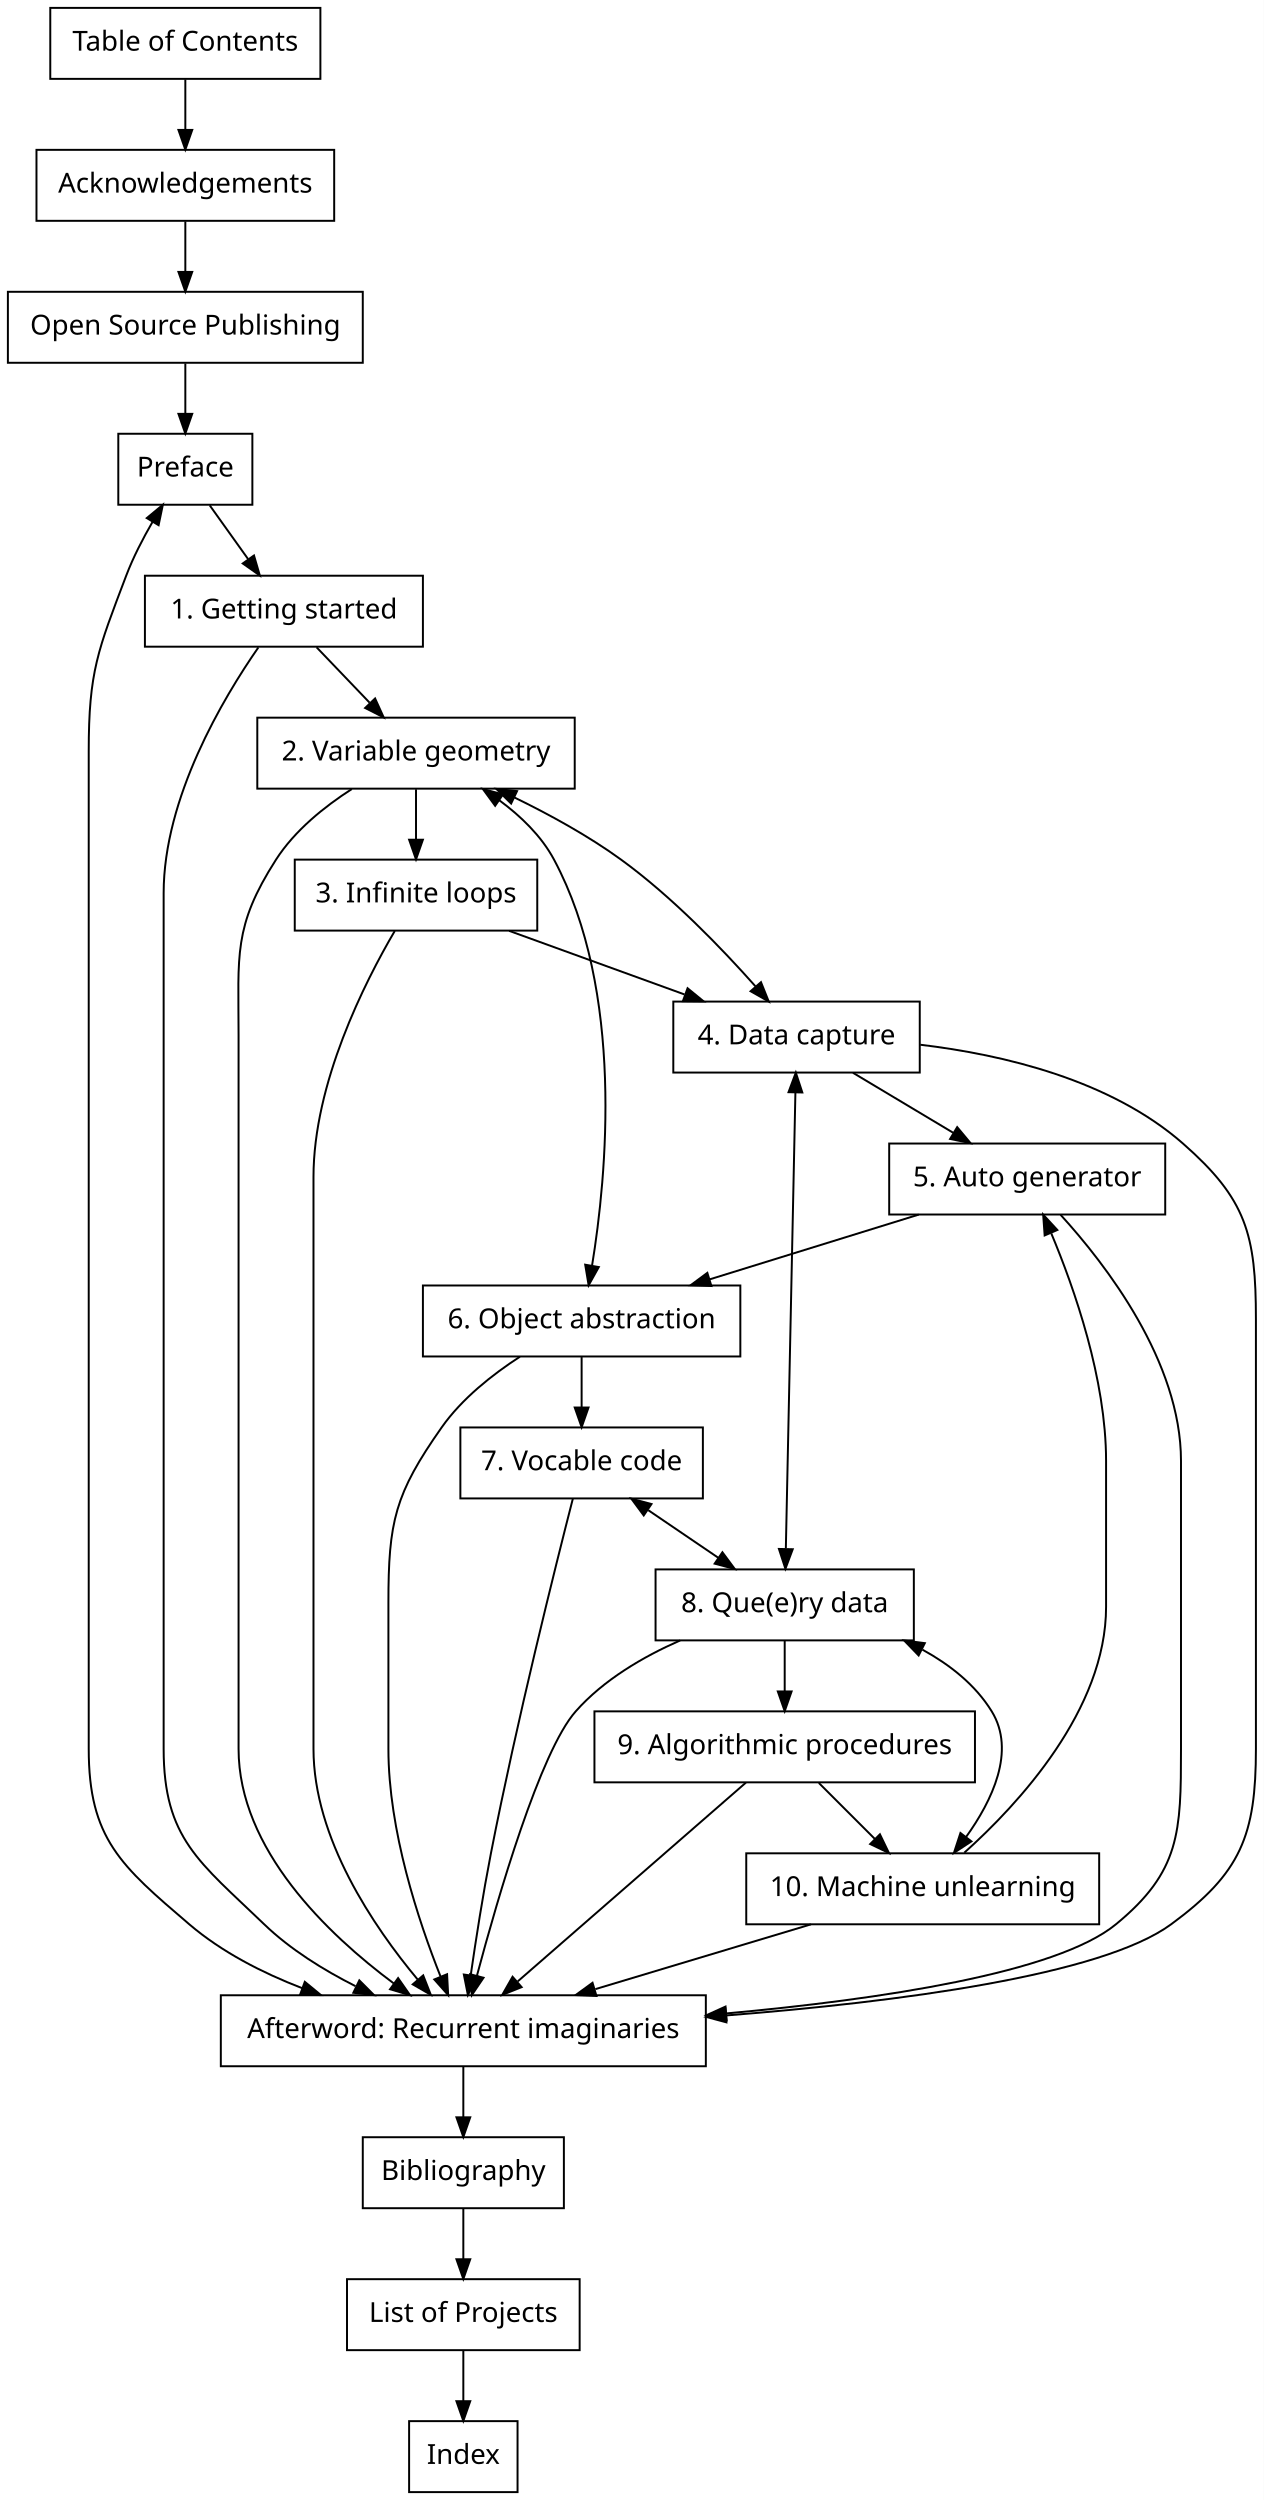
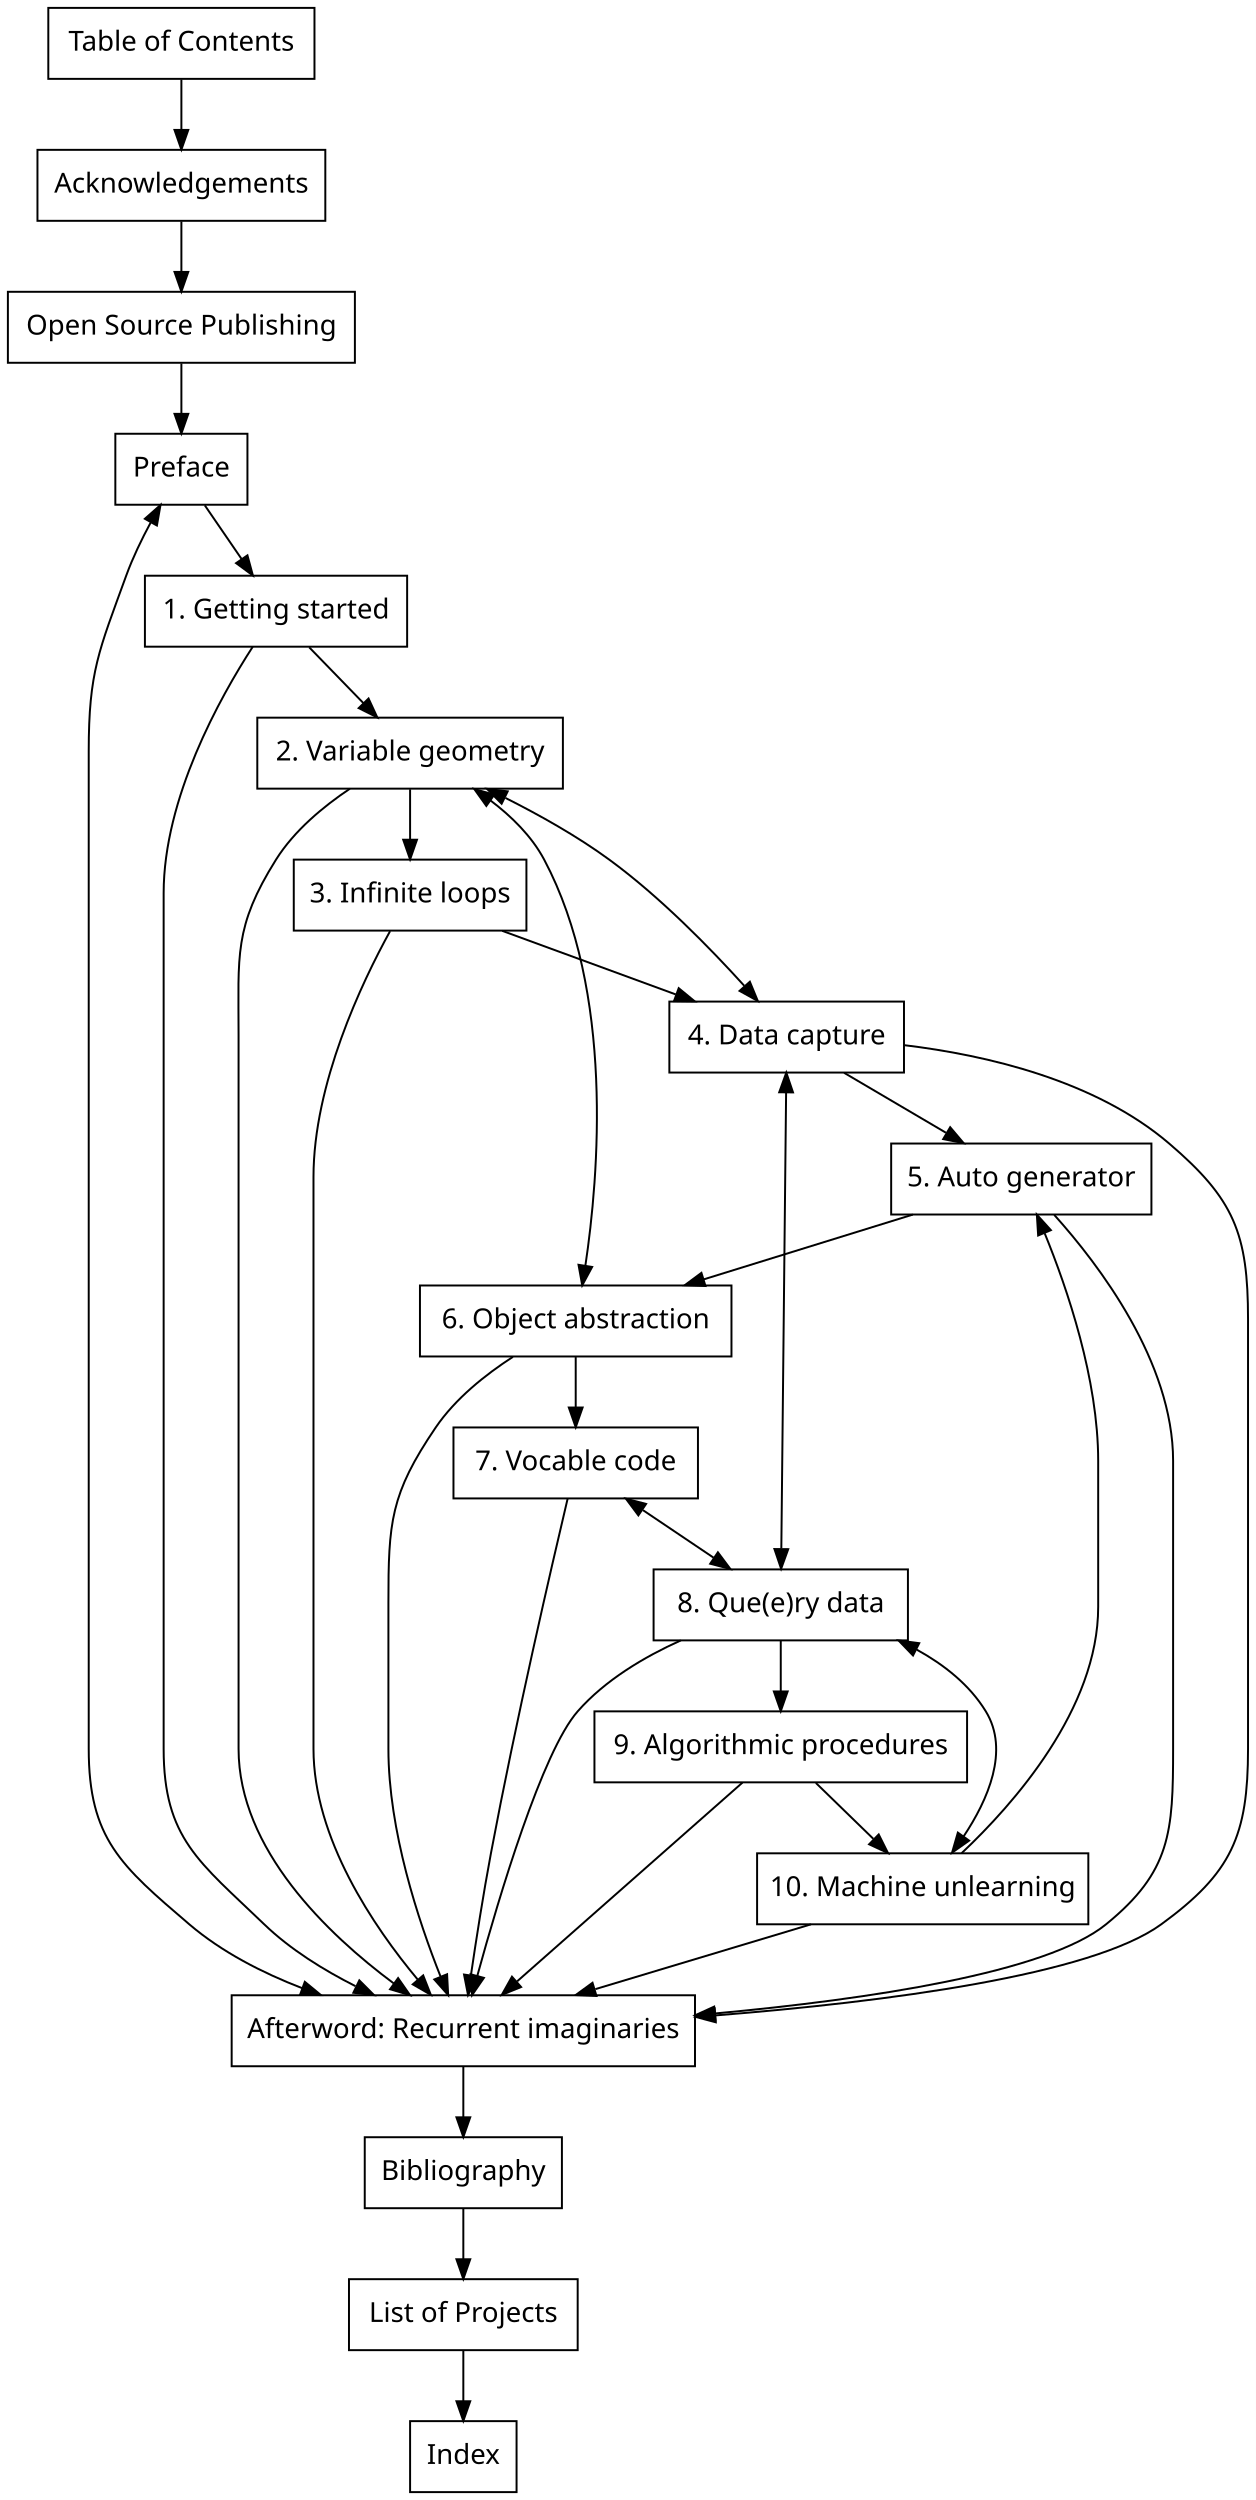
- <svg xmlns="http://www.w3.org/2000/svg" width="641pt" height="1268pt" viewBox="0.00 0.00 641.00 1268.00">
+ <svg xmlns="http://www.w3.org/2000/svg" width="637pt" height="1268pt" viewBox="0.00 0.00 637.00 1268.00">
  <g id="graph0" class="graph" transform="scale(1 1) rotate(0) translate(4 1264)">
-     <polygon fill="white" stroke="none" points="-4,4 -4,-1264 637,-1264 637,4 -4,4" />
+     <polygon fill="white" stroke="transparent" points="-4,4 -4,-1264 633,-1264 633,4 -4,4" />
    <g id="node1" class="node">
-       <polygon fill="none" stroke="black" points="158.5,-1260 21.5,-1260 21.5,-1224 158.5,-1224 158.5,-1260" />
-       <text text-anchor="middle" x="90" y="-1238.3" font-family="Hershey-Noailles-help-me" font-size="14.00">Table of Contents</text>
+       <polygon fill="none" stroke="black" points="155.5,-1260 20.5,-1260 20.5,-1224 155.5,-1224 155.5,-1260" />
+       <text text-anchor="middle" x="88" y="-1238.3" font-family="Hershey-Noailles-help-me" font-size="14.00">Table of Contents</text>
    </g>
    <g id="node2" class="node">
-       <polygon fill="none" stroke="black" points="165.5,-1188 14.5,-1188 14.5,-1152 165.5,-1152 165.5,-1188" />
-       <text text-anchor="middle" x="90" y="-1166.3" font-family="Hershey-Noailles-help-me" font-size="14.00">Acknowledgements</text>
+       <polygon fill="none" stroke="black" points="161,-1188 15,-1188 15,-1152 161,-1152 161,-1188" />
+       <text text-anchor="middle" x="88" y="-1166.3" font-family="Hershey-Noailles-help-me" font-size="14.00">Acknowledgements</text>
    </g>
    <g id="edge1" class="edge">
-       <path fill="none" stroke="black" d="M90,-1223.7C90,-1215.98 90,-1206.71 90,-1198.11" />
-       <polygon fill="black" stroke="black" points="93.5,-1198.1 90,-1188.1 86.5,-1198.1 93.5,-1198.1" />
+       <path fill="none" stroke="black" d="M88,-1223.7C88,-1215.98 88,-1206.71 88,-1198.11" />
+       <polygon fill="black" stroke="black" points="91.5,-1198.1 88,-1188.1 84.5,-1198.1 91.5,-1198.1" />
    </g>
    <g id="node3" class="node">
-       <polygon fill="none" stroke="black" points="180,-1116 0,-1116 0,-1080 180,-1080 180,-1116" />
-       <text text-anchor="middle" x="90" y="-1094.3" font-family="Hershey-Noailles-help-me" font-size="14.00">Open Source Publishing</text>
+       <polygon fill="none" stroke="black" points="176,-1116 0,-1116 0,-1080 176,-1080 176,-1116" />
+       <text text-anchor="middle" x="88" y="-1094.3" font-family="Hershey-Noailles-help-me" font-size="14.00">Open Source Publishing</text>
    </g>
    <g id="edge2" class="edge">
-       <path fill="none" stroke="black" d="M90,-1151.7C90,-1143.98 90,-1134.71 90,-1126.11" />
-       <polygon fill="black" stroke="black" points="93.5,-1126.1 90,-1116.1 86.5,-1126.1 93.5,-1126.1" />
+       <path fill="none" stroke="black" d="M88,-1151.7C88,-1143.98 88,-1134.71 88,-1126.11" />
+       <polygon fill="black" stroke="black" points="91.5,-1126.1 88,-1116.1 84.5,-1126.1 91.5,-1126.1" />
    </g>
    <g id="node4" class="node">
-       <polygon fill="none" stroke="black" points="124,-1044 56,-1044 56,-1008 124,-1008 124,-1044" />
-       <text text-anchor="middle" x="90" y="-1022.3" font-family="Hershey-Noailles-help-me" font-size="14.00">Preface</text>
+       <polygon fill="none" stroke="black" points="121.5,-1044 54.5,-1044 54.5,-1008 121.5,-1008 121.5,-1044" />
+       <text text-anchor="middle" x="88" y="-1022.3" font-family="Hershey-Noailles-help-me" font-size="14.00">Preface</text>
    </g>
    <g id="edge3" class="edge">
-       <path fill="none" stroke="black" d="M90,-1079.7C90,-1071.98 90,-1062.71 90,-1054.11" />
-       <polygon fill="black" stroke="black" points="93.5,-1054.1 90,-1044.1 86.5,-1054.1 93.5,-1054.1" />
+       <path fill="none" stroke="black" d="M88,-1079.7C88,-1071.98 88,-1062.71 88,-1054.11" />
+       <polygon fill="black" stroke="black" points="91.5,-1054.1 88,-1044.1 84.5,-1054.1 91.5,-1054.1" />
    </g>
    <g id="node5" class="node">
-       <polygon fill="none" stroke="black" points="210.5,-972 69.5,-972 69.5,-936 210.5,-936 210.5,-972" />
-       <text text-anchor="middle" x="140" y="-950.3" font-family="Hershey-Noailles-help-me" font-size="14.00">1. Getting started</text>
+       <polygon fill="none" stroke="black" points="202.5,-972 69.5,-972 69.5,-936 202.5,-936 202.5,-972" />
+       <text text-anchor="middle" x="136" y="-950.3" font-family="Hershey-Noailles-help-me" font-size="14.00">1. Getting started</text>
    </g>
    <g id="edge4" class="edge">
-       <path fill="none" stroke="black" d="M102.36,-1007.7C108.233,-999.474 115.369,-989.483 121.842,-980.421" />
-       <polygon fill="black" stroke="black" points="124.818,-982.276 127.783,-972.104 119.122,-978.207 124.818,-982.276" />
+       <path fill="none" stroke="black" d="M99.87,-1007.7C105.5,-999.47 112.35,-989.48 118.57,-980.42" />
+       <polygon fill="black" stroke="black" points="121.5,-982.33 124.27,-972.1 115.73,-978.37 121.5,-982.33" />
    </g>
    <g id="node15" class="node">
-       <polygon fill="none" stroke="black" points="354,-252 108,-252 108,-216 354,-216 354,-252" />
+       <polygon fill="none" stroke="black" points="348.5,-252 113.5,-252 113.5,-216 348.5,-216 348.5,-252" />
      <text text-anchor="middle" x="231" y="-230.3" font-family="Hershey-Noailles-help-me" font-size="14.00">Afterword: Recurrent imaginaries</text>
    </g>
    <g id="edge18" class="edge">
-       <path fill="none" stroke="black" d="M73.4,-999.353C68.508,-990.906 63.526,-981.292 60,-972 45.65,-934.184 41,-923.447 41,-883 41,-883 41,-883 41,-377 41,-331.41 57.348,-317.626 92,-288 108.438,-273.946 128.995,-263.416 149.217,-255.607" />
-       <polygon fill="black" stroke="black" points="70.444,-1001.23 78.601,-1007.99 76.441,-997.618 70.444,-1001.23" />
-       <polygon fill="black" stroke="black" points="150.599,-258.829 158.782,-252.099 148.188,-252.257 150.599,-258.829" />
+       <path fill="none" stroke="black" d="M72.42,-998.97C67.9,-990.58 63.3,-981.1 60,-972 46.2,-933.98 41,-923.45 41,-883 41,-883 41,-883 41,-377 41,-331.41 57.35,-317.63 92,-288 108.44,-273.95 128.99,-263.42 149.22,-255.61" />
+       <polygon fill="black" stroke="black" points="69.47,-1000.87 77.41,-1007.89 75.58,-997.45 69.47,-1000.87" />
+       <polygon fill="black" stroke="black" points="150.6,-258.83 158.78,-252.1 148.19,-252.26 150.6,-258.83" />
    </g>
    <g id="node6" class="node">
-       <polygon fill="none" stroke="black" points="287.5,-900 126.5,-900 126.5,-864 287.5,-864 287.5,-900" />
-       <text text-anchor="middle" x="207" y="-878.3" font-family="Hershey-Noailles-help-me" font-size="14.00">2. Variable geometry</text>
+       <polygon fill="none" stroke="black" points="281.5,-900 126.5,-900 126.5,-864 281.5,-864 281.5,-900" />
+       <text text-anchor="middle" x="204" y="-878.3" font-family="Hershey-Noailles-help-me" font-size="14.00">2. Variable geometry</text>
    </g>
    <g id="edge5" class="edge">
-       <path fill="none" stroke="black" d="M156.562,-935.697C164.675,-927.22 174.588,-916.864 183.471,-907.583" />
-       <polygon fill="black" stroke="black" points="186.243,-909.749 190.629,-900.104 181.186,-904.908 186.243,-909.749" />
+       <path fill="none" stroke="black" d="M152.81,-935.7C161.13,-927.14 171.31,-916.66 180.39,-907.3" />
+       <polygon fill="black" stroke="black" points="182.93,-909.72 187.38,-900.1 177.91,-904.84 182.93,-909.72" />
    </g>
    <g id="edge20" class="edge">
-       <path fill="none" stroke="black" d="M127.063,-935.655C109.157,-909.878 79,-859.296 79,-811 79,-811 79,-811 79,-377 79,-331.41 97.171,-319.633 130,-288 143.231,-275.251 160.14,-264.781 176.322,-256.612" />
-       <polygon fill="black" stroke="black" points="178.249,-259.569 185.732,-252.069 175.205,-253.265 178.249,-259.569" />
+       <path fill="none" stroke="black" d="M124.19,-935.96C107.49,-910.16 79,-859.08 79,-811 79,-811 79,-811 79,-377 79,-331.41 97.17,-319.63 130,-288 143.23,-275.25 160.14,-264.78 176.32,-256.61" />
+       <polygon fill="black" stroke="black" points="178.25,-259.57 185.73,-252.07 175.21,-253.27 178.25,-259.57" />
    </g>
    <g id="node7" class="node">
-       <polygon fill="none" stroke="black" points="268.5,-828 145.5,-828 145.5,-792 268.5,-792 268.5,-828" />
-       <text text-anchor="middle" x="207" y="-806.3" font-family="Hershey-Noailles-help-me" font-size="14.00">3. Infinite loops</text>
+       <polygon fill="none" stroke="black" points="263,-828 145,-828 145,-792 263,-792 263,-828" />
+       <text text-anchor="middle" x="204" y="-806.3" font-family="Hershey-Noailles-help-me" font-size="14.00">3. Infinite loops</text>
    </g>
    <g id="edge6" class="edge">
-       <path fill="none" stroke="black" d="M207,-863.697C207,-855.983 207,-846.712 207,-838.112" />
-       <polygon fill="black" stroke="black" points="210.5,-838.104 207,-828.104 203.5,-838.104 210.5,-838.104" />
+       <path fill="none" stroke="black" d="M204,-863.7C204,-855.98 204,-846.71 204,-838.11" />
+       <polygon fill="black" stroke="black" points="207.5,-838.1 204,-828.1 200.5,-838.1 207.5,-838.1" />
    </g>
    <g id="node8" class="node">
-       <polygon fill="none" stroke="black" points="462.5,-756 337.5,-756 337.5,-720 462.5,-720 462.5,-756" />
-       <text text-anchor="middle" x="400" y="-734.3" font-family="Hershey-Noailles-help-me" font-size="14.00">4. Data capture</text>
+       <polygon fill="none" stroke="black" points="454.5,-756 335.5,-756 335.5,-720 454.5,-720 454.5,-756" />
+       <text text-anchor="middle" x="395" y="-734.3" font-family="Hershey-Noailles-help-me" font-size="14.00">4. Data capture</text>
    </g>
    <g id="edge30" class="edge">
-       <path fill="none" stroke="black" d="M256.822,-859.557C274.63,-850.89 294.387,-840.071 311,-828 336.832,-809.231 362.171,-782.891 379.164,-763.739" />
-       <polygon fill="black" stroke="black" points="255.241,-856.433 247.714,-863.889 258.247,-862.755 255.241,-856.433" />
-       <polygon fill="black" stroke="black" points="381.97,-765.847 385.913,-756.014 376.698,-761.242 381.97,-765.847" />
+       <path fill="none" stroke="black" d="M252.36,-859.29C269.64,-850.6 288.82,-839.84 305,-828 330.76,-809.16 356.26,-783.04 373.51,-763.98" />
+       <polygon fill="black" stroke="black" points="250.42,-856.34 242.99,-863.9 253.51,-862.63 250.42,-856.34" />
+       <polygon fill="black" stroke="black" points="376.33,-766.07 380.37,-756.28 371.1,-761.42 376.33,-766.07" />
    </g>
    <g id="node10" class="node">
-       <polygon fill="none" stroke="black" points="371.5,-612 210.5,-612 210.5,-576 371.5,-576 371.5,-612" />
-       <text text-anchor="middle" x="291" y="-590.3" font-family="Hershey-Noailles-help-me" font-size="14.00">6. Object abstraction</text>
+       <polygon fill="none" stroke="black" points="367,-612 209,-612 209,-576 367,-576 367,-612" />
+       <text text-anchor="middle" x="288" y="-590.3" font-family="Hershey-Noailles-help-me" font-size="14.00">6. Object abstraction</text>
    </g>
    <g id="edge19" class="edge">
-       <path fill="none" stroke="black" d="M249.237,-858.102C260.129,-850.068 270.581,-839.995 277,-828 312.758,-761.183 303.744,-667.65 296.289,-622.088" />
-       <polygon fill="black" stroke="black" points="247.14,-855.296 240.882,-863.845 251.105,-861.065 247.14,-855.296" />
-       <polygon fill="black" stroke="black" points="299.712,-621.346 294.55,-612.094 292.816,-622.546 299.712,-621.346" />
+       <path fill="none" stroke="black" d="M244.7,-858.06C255.38,-849.99 265.67,-839.9 272,-828 307.59,-761.05 299.72,-667.58 292.9,-622.06" />
+       <polygon fill="black" stroke="black" points="242.67,-855.22 236.52,-863.84 246.7,-860.93 242.67,-855.22" />
+       <polygon fill="black" stroke="black" points="296.33,-621.4 291.3,-612.07 289.42,-622.5 296.33,-621.4" />
    </g>
    <g id="edge21" class="edge">
-       <path fill="none" stroke="black" d="M174.433,-863.797C160.576,-854.889 145.462,-842.764 136,-828 114.176,-793.946 117,-779.447 117,-739 117,-739 117,-739 117,-377 117,-325.997 162.274,-282.884 195.759,-257.971" />
-       <polygon fill="black" stroke="black" points="197.923,-260.726 203.984,-252.036 193.826,-255.05 197.923,-260.726" />
+       <path fill="none" stroke="black" d="M173.5,-863.99C160.04,-854.98 145.22,-842.71 136,-828 114.53,-793.72 117,-779.45 117,-739 117,-739 117,-739 117,-377 117,-326 162.27,-282.88 195.76,-257.97" />
+       <polygon fill="black" stroke="black" points="197.92,-260.73 203.98,-252.04 193.83,-255.05 197.92,-260.73" />
    </g>
    <g id="edge7" class="edge">
-       <path fill="none" stroke="black" d="M254.213,-791.876C281.066,-782.137 314.88,-769.872 343.18,-759.608" />
-       <polygon fill="black" stroke="black" points="344.733,-762.768 352.94,-756.068 342.346,-756.188 344.733,-762.768" />
+       <path fill="none" stroke="black" d="M250.72,-791.88C277.3,-782.14 310.76,-769.87 338.77,-759.61" />
+       <polygon fill="black" stroke="black" points="340.24,-762.8 348.43,-756.07 337.83,-756.22 340.24,-762.8" />
    </g>
    <g id="edge22" class="edge">
-       <path fill="none" stroke="black" d="M196.226,-791.813C180.994,-765.828 155,-714.519 155,-667 155,-667 155,-667 155,-377 155,-331.641 185.517,-286.749 207.875,-259.946" />
-       <polygon fill="black" stroke="black" points="210.645,-262.093 214.509,-252.228 205.336,-257.53 210.645,-262.093" />
+       <path fill="none" stroke="black" d="M193.85,-791.73C179.49,-765.64 155,-714.2 155,-667 155,-667 155,-667 155,-377 155,-331.64 185.52,-286.75 207.88,-259.95" />
+       <polygon fill="black" stroke="black" points="210.64,-262.09 214.51,-252.23 205.34,-257.53 210.64,-262.09" />
    </g>
    <g id="node9" class="node">
-       <polygon fill="none" stroke="black" points="587,-684 447,-684 447,-648 587,-648 587,-684" />
-       <text text-anchor="middle" x="517" y="-662.3" font-family="Hershey-Noailles-help-me" font-size="14.00">5. Auto generator</text>
+       <polygon fill="none" stroke="black" points="580,-684 448,-684 448,-648 580,-648 580,-684" />
+       <text text-anchor="middle" x="514" y="-662.3" font-family="Hershey-Noailles-help-me" font-size="14.00">5. Auto generator</text>
    </g>
    <g id="edge8" class="edge">
-       <path fill="none" stroke="black" d="M428.621,-719.876C443.919,-710.724 462.943,-699.342 479.418,-689.485" />
-       <polygon fill="black" stroke="black" points="481.484,-692.327 488.269,-684.19 477.89,-686.32 481.484,-692.327" />
+       <path fill="none" stroke="black" d="M424.11,-719.88C439.67,-710.72 459.02,-699.34 475.78,-689.48" />
+       <polygon fill="black" stroke="black" points="477.93,-692.28 484.78,-684.19 474.38,-686.24 477.93,-692.28" />
    </g>
    <g id="node12" class="node">
-       <polygon fill="none" stroke="black" points="459.5,-468 328.5,-468 328.5,-432 459.5,-432 459.5,-468" />
-       <text text-anchor="middle" x="394" y="-446.3" font-family="Hershey-Noailles-help-me" font-size="14.00">8. Que(e)ry data</text>
+       <polygon fill="none" stroke="black" points="456.5,-468 327.5,-468 327.5,-432 456.5,-432 456.5,-468" />
+       <text text-anchor="middle" x="392" y="-446.3" font-family="Hershey-Noailles-help-me" font-size="14.00">8. Que(e)ry data</text>
    </g>
    <g id="edge31" class="edge">
-       <path fill="none" stroke="black" d="M399.427,-709.702C398.284,-655.194 395.729,-533.412 394.58,-478.631" />
-       <polygon fill="black" stroke="black" points="395.934,-710.042 399.643,-719.966 402.932,-709.895 395.934,-710.042" />
-       <polygon fill="black" stroke="black" points="398.072,-478.231 394.363,-468.306 391.074,-478.378 398.072,-478.231" />
+       <path fill="none" stroke="black" d="M394.71,-709.7C394.14,-655.19 392.86,-533.41 392.29,-478.63" />
+       <polygon fill="black" stroke="black" points="391.22,-710 394.82,-719.97 398.22,-709.93 391.22,-710" />
+       <polygon fill="black" stroke="black" points="395.79,-478.27 392.18,-468.31 388.79,-478.34 395.79,-478.27" />
    </g>
    <g id="edge23" class="edge">
-       <path fill="none" stroke="black" d="M462.781,-734.109C504.951,-729.079 559.31,-716.208 596,-684 628.193,-655.739 633,-637.838 633,-595 633,-595 633,-595 633,-377 633,-333.07 625.402,-314.011 590,-288 554.593,-261.986 451.2,-248.585 364.415,-241.777" />
-       <polygon fill="black" stroke="black" points="364.426,-238.267 354.19,-240.998 363.895,-245.247 364.426,-238.267" />
+       <path fill="none" stroke="black" d="M454.62,-733.89C496.54,-728.83 551.59,-716 589,-684 621.96,-655.81 629,-638.37 629,-595 629,-595 629,-595 629,-377 629,-332.87 620.65,-314 585,-288 549.5,-262.11 445.22,-248.65 358.96,-241.79" />
+       <polygon fill="black" stroke="black" points="359.05,-238.29 348.81,-241.01 358.51,-245.26 359.05,-238.29" />
    </g>
    <g id="edge9" class="edge">
-       <path fill="none" stroke="black" d="M462.003,-647.966C430.014,-638.057 389.516,-625.514 355.962,-615.121" />
-       <polygon fill="black" stroke="black" points="356.831,-611.726 346.243,-612.111 354.76,-618.413 356.831,-611.726" />
+       <path fill="none" stroke="black" d="M459,-647.97C427.01,-638.06 386.52,-625.51 352.96,-615.12" />
+       <polygon fill="black" stroke="black" points="353.83,-611.73 343.24,-612.11 351.76,-618.41 353.83,-611.73" />
    </g>
    <g id="edge24" class="edge">
-       <path fill="none" stroke="black" d="M533.925,-647.853C556.865,-622.712 595,-573.348 595,-523 595,-523 595,-523 595,-377 595,-334.813 594.61,-314.764 562,-288 531.855,-263.26 442.558,-249.898 364.304,-242.781" />
-       <polygon fill="black" stroke="black" points="364.598,-239.293 354.33,-241.902 363.984,-246.266 364.598,-239.293" />
+       <path fill="none" stroke="black" d="M530.71,-647.81C553.35,-622.62 591,-573.2 591,-523 591,-523 591,-523 591,-377 591,-334.66 589.83,-314.74 557,-288 526.79,-263.39 436.79,-249.98 358.98,-242.8" />
+       <polygon fill="black" stroke="black" points="358.86,-239.28 348.59,-241.87 358.23,-246.25 358.86,-239.28" />
    </g>
    <g id="node11" class="node">
-       <polygon fill="none" stroke="black" points="352.5,-540 229.5,-540 229.5,-504 352.5,-504 352.5,-540" />
-       <text text-anchor="middle" x="291" y="-518.3" font-family="Hershey-Noailles-help-me" font-size="14.00">7. Vocable code</text>
+       <polygon fill="none" stroke="black" points="350,-540 226,-540 226,-504 350,-504 350,-540" />
+       <text text-anchor="middle" x="288" y="-518.3" font-family="Hershey-Noailles-help-me" font-size="14.00">7. Vocable code</text>
    </g>
    <g id="edge10" class="edge">
-       <path fill="none" stroke="black" d="M291,-575.697C291,-567.983 291,-558.712 291,-550.112" />
-       <polygon fill="black" stroke="black" points="294.5,-550.104 291,-540.104 287.5,-550.104 294.5,-550.104" />
+       <path fill="none" stroke="black" d="M288,-575.7C288,-567.98 288,-558.71 288,-550.11" />
+       <polygon fill="black" stroke="black" points="291.5,-550.1 288,-540.1 284.5,-550.1 291.5,-550.1" />
    </g>
    <g id="edge25" class="edge">
-       <path fill="none" stroke="black" d="M259.72,-575.887C245.791,-566.855 230.252,-554.604 220,-540 196.251,-506.168 193,-492.336 193,-451 193,-451 193,-451 193,-377 193,-335.633 208.235,-289.722 219.412,-261.605" />
-       <polygon fill="black" stroke="black" points="222.756,-262.673 223.31,-252.093 216.279,-260.019 222.756,-262.673" />
+       <path fill="none" stroke="black" d="M256.15,-575.8C242.27,-566.82 226.94,-554.63 217,-540 193.99,-506.11 193,-491.97 193,-451 193,-451 193,-451 193,-377 193,-335.63 208.23,-289.72 219.41,-261.61" />
+       <polygon fill="black" stroke="black" points="222.76,-262.67 223.31,-252.09 216.28,-260.02 222.76,-262.67" />
    </g>
    <g id="edge11" class="edge">
-       <path fill="none" stroke="black" d="M324.788,-498.037C336.187,-490.29 348.904,-481.648 360.297,-473.905" />
-       <polygon fill="black" stroke="black" points="322.5,-495.36 316.197,-503.876 326.435,-501.15 322.5,-495.36" />
-       <polygon fill="black" stroke="black" points="362.403,-476.705 368.707,-468.19 358.468,-470.916 362.403,-476.705" />
+       <path fill="none" stroke="black" d="M322.12,-498.04C333.63,-490.29 346.47,-481.65 357.97,-473.91" />
+       <polygon fill="black" stroke="black" points="319.78,-495.39 313.44,-503.88 323.69,-501.2 319.78,-495.39" />
+       <polygon fill="black" stroke="black" points="360.12,-476.68 366.46,-468.19 356.21,-470.87 360.12,-476.68" />
    </g>
    <g id="edge26" class="edge">
-       <path fill="none" stroke="black" d="M286.576,-503.963C277.839,-469.931 258.083,-391.047 245,-324 240.981,-303.405 237.33,-279.953 234.764,-262.296" />
-       <polygon fill="black" stroke="black" points="238.191,-261.533 233.314,-252.127 231.261,-262.521 238.191,-261.533" />
+       <path fill="none" stroke="black" d="M283.92,-503.94C275.85,-469.87 257.56,-390.92 245,-324 241.13,-303.38 237.47,-279.93 234.87,-262.28" />
+       <polygon fill="black" stroke="black" points="238.29,-261.5 233.39,-252.11 231.36,-262.51 238.29,-261.5" />
    </g>
    <g id="node13" class="node">
-       <polygon fill="none" stroke="black" points="490.5,-396 297.5,-396 297.5,-360 490.5,-360 490.5,-396" />
-       <text text-anchor="middle" x="394" y="-374.3" font-family="Hershey-Noailles-help-me" font-size="14.00">9. Algorithmic procedures</text>
+       <polygon fill="none" stroke="black" points="486.5,-396 297.5,-396 297.5,-360 486.5,-360 486.5,-396" />
+       <text text-anchor="middle" x="392" y="-374.3" font-family="Hershey-Noailles-help-me" font-size="14.00">9. Algorithmic procedures</text>
    </g>
    <g id="edge12" class="edge">
-       <path fill="none" stroke="black" d="M394,-431.697C394,-423.983 394,-414.712 394,-406.112" />
-       <polygon fill="black" stroke="black" points="397.5,-406.104 394,-396.104 390.5,-406.104 397.5,-406.104" />
+       <path fill="none" stroke="black" d="M392,-431.7C392,-423.98 392,-414.71 392,-406.11" />
+       <polygon fill="black" stroke="black" points="395.5,-406.1 392,-396.1 388.5,-406.1 395.5,-406.1" />
    </g>
    <g id="node14" class="node">
-       <polygon fill="none" stroke="black" points="553.5,-324 374.5,-324 374.5,-288 553.5,-288 553.5,-324" />
+       <polygon fill="none" stroke="black" points="548,-324 380,-324 380,-288 548,-288 548,-324" />
      <text text-anchor="middle" x="464" y="-302.3" font-family="Hershey-Noailles-help-me" font-size="14.00">10. Machine unlearning</text>
    </g>
    <g id="edge32" class="edge">
-       <path fill="none" stroke="black" d="M463.849,-427.294C477.804,-419.657 490.704,-409.481 499,-396 511.376,-375.89 499.199,-350.656 485.93,-332.198" />
-       <polygon fill="black" stroke="black" points="461.931,-424.341 454.565,-431.956 465.072,-430.597 461.931,-424.341" />
-       <polygon fill="black" stroke="black" points="488.697,-330.053 479.841,-324.237 483.136,-334.306 488.697,-330.053" />
+       <path fill="none" stroke="black" d="M460.98,-427.29C474.88,-419.64 487.75,-409.47 496,-396 508.15,-376.18 497.07,-351.06 484.74,-332.57" />
+       <polygon fill="black" stroke="black" points="459.08,-424.33 451.73,-431.96 462.23,-430.58 459.08,-424.33" />
+       <polygon fill="black" stroke="black" points="487.53,-330.44 478.88,-324.33 481.82,-334.5 487.53,-330.44" />
    </g>
    <g id="edge27" class="edge">
-       <path fill="none" stroke="black" d="M340.981,-431.973C322.126,-423.675 302.101,-411.958 288,-396 270.028,-375.662 248.612,-302.082 237.868,-261.806" />
-       <polygon fill="black" stroke="black" points="241.244,-260.882 235.314,-252.103 234.474,-262.664 241.244,-260.882" />
+       <path fill="none" stroke="black" d="M341.31,-431.99C322.77,-423.63 302.93,-411.87 289,-396 271.05,-375.57 249.12,-302.03 238.07,-261.78" />
+       <polygon fill="black" stroke="black" points="241.44,-260.82 235.44,-252.09 234.68,-262.65 241.44,-260.82" />
    </g>
    <g id="edge13" class="edge">
-       <path fill="none" stroke="black" d="M411.303,-359.697C419.865,-351.135 430.344,-340.656 439.696,-331.304" />
-       <polygon fill="black" stroke="black" points="442.299,-333.65 446.896,-324.104 437.35,-328.701 442.299,-333.65" />
+       <path fill="none" stroke="black" d="M409.8,-359.7C418.6,-351.14 429.38,-340.66 439,-331.3" />
+       <polygon fill="black" stroke="black" points="441.68,-333.58 446.41,-324.1 436.8,-328.57 441.68,-333.58" />
    </g>
    <g id="edge28" class="edge">
-       <path fill="none" stroke="black" d="M374.338,-359.871C345.457,-334.711 291.44,-287.654 258.597,-259.042" />
-       <polygon fill="black" stroke="black" points="260.57,-256.119 250.731,-252.189 255.972,-261.397 260.57,-256.119" />
+       <path fill="none" stroke="black" d="M372.58,-359.87C344.05,-334.71 290.7,-287.65 258.26,-259.04" />
+       <polygon fill="black" stroke="black" points="260.3,-256.18 250.49,-252.19 255.67,-261.43 260.3,-256.18" />
    </g>
    <g id="edge29" class="edge">
-       <path fill="none" stroke="black" d="M485.103,-324.32C512.542,-348.925 557,-396.839 557,-449 557,-523 557,-523 557,-523 557,-564.516 540.963,-610.388 529.198,-638.455" />
-       <polygon fill="black" stroke="black" points="525.85,-637.381 525.095,-647.949 532.275,-640.158 525.85,-637.381" />
+       <path fill="none" stroke="black" d="M483.75,-324.09C509.97,-348.79 553,-397.21 553,-449 553,-523 553,-523 553,-523 553,-564.44 537.36,-610.33 525.89,-638.42" />
+       <polygon fill="black" stroke="black" points="522.55,-637.35 521.89,-647.93 529,-640.07 522.55,-637.35" />
    </g>
    <g id="edge14" class="edge">
-       <path fill="none" stroke="black" d="M407.3,-287.966C374.32,-278.057 332.568,-265.514 297.974,-255.121" />
-       <polygon fill="black" stroke="black" points="298.539,-251.636 287.955,-252.111 296.525,-258.34 298.539,-251.636" />
+       <path fill="none" stroke="black" d="M407.3,-287.97C374.32,-278.06 332.57,-265.51 297.97,-255.12" />
+       <polygon fill="black" stroke="black" points="298.54,-251.64 287.95,-252.11 296.52,-258.34 298.54,-251.64" />
    </g>
    <g id="node16" class="node">
-       <polygon fill="none" stroke="black" points="282,-180 180,-180 180,-144 282,-144 282,-180" />
+       <polygon fill="none" stroke="black" points="281,-180 181,-180 181,-144 281,-144 281,-180" />
      <text text-anchor="middle" x="231" y="-158.3" font-family="Hershey-Noailles-help-me" font-size="14.00">Bibliography</text>
    </g>
    <g id="edge15" class="edge">
-       <path fill="none" stroke="black" d="M231,-215.697C231,-207.983 231,-198.712 231,-190.112" />
-       <polygon fill="black" stroke="black" points="234.5,-190.104 231,-180.104 227.5,-190.104 234.5,-190.104" />
+       <path fill="none" stroke="black" d="M231,-215.7C231,-207.98 231,-198.71 231,-190.11" />
+       <polygon fill="black" stroke="black" points="234.5,-190.1 231,-180.1 227.5,-190.1 234.5,-190.1" />
    </g>
    <g id="node17" class="node">
-       <polygon fill="none" stroke="black" points="290,-108 172,-108 172,-72 290,-72 290,-108" />
+       <polygon fill="none" stroke="black" points="289,-108 173,-108 173,-72 289,-72 289,-108" />
      <text text-anchor="middle" x="231" y="-86.3" font-family="Hershey-Noailles-help-me" font-size="14.00">List of Projects</text>
    </g>
    <g id="edge16" class="edge">
-       <path fill="none" stroke="black" d="M231,-143.697C231,-135.983 231,-126.712 231,-118.112" />
-       <polygon fill="black" stroke="black" points="234.5,-118.104 231,-108.104 227.5,-118.104 234.5,-118.104" />
+       <path fill="none" stroke="black" d="M231,-143.7C231,-135.98 231,-126.71 231,-118.11" />
+       <polygon fill="black" stroke="black" points="234.5,-118.1 231,-108.1 227.5,-118.1 234.5,-118.1" />
    </g>
    <g id="node18" class="node">
-       <polygon fill="none" stroke="black" points="258.5,-36 203.5,-36 203.5,-0 258.5,-0 258.5,-36" />
+       <polygon fill="none" stroke="black" points="258,-36 204,-36 204,0 258,0 258,-36" />
      <text text-anchor="middle" x="231" y="-14.3" font-family="Hershey-Noailles-help-me" font-size="14.00">Index</text>
    </g>
    <g id="edge17" class="edge">
-       <path fill="none" stroke="black" d="M231,-71.697C231,-63.983 231,-54.712 231,-46.112" />
-       <polygon fill="black" stroke="black" points="234.5,-46.104 231,-36.104 227.5,-46.104 234.5,-46.104" />
+       <path fill="none" stroke="black" d="M231,-71.7C231,-63.98 231,-54.71 231,-46.11" />
+       <polygon fill="black" stroke="black" points="234.5,-46.1 231,-36.1 227.5,-46.1 234.5,-46.1" />
    </g>
  </g>
</svg>
